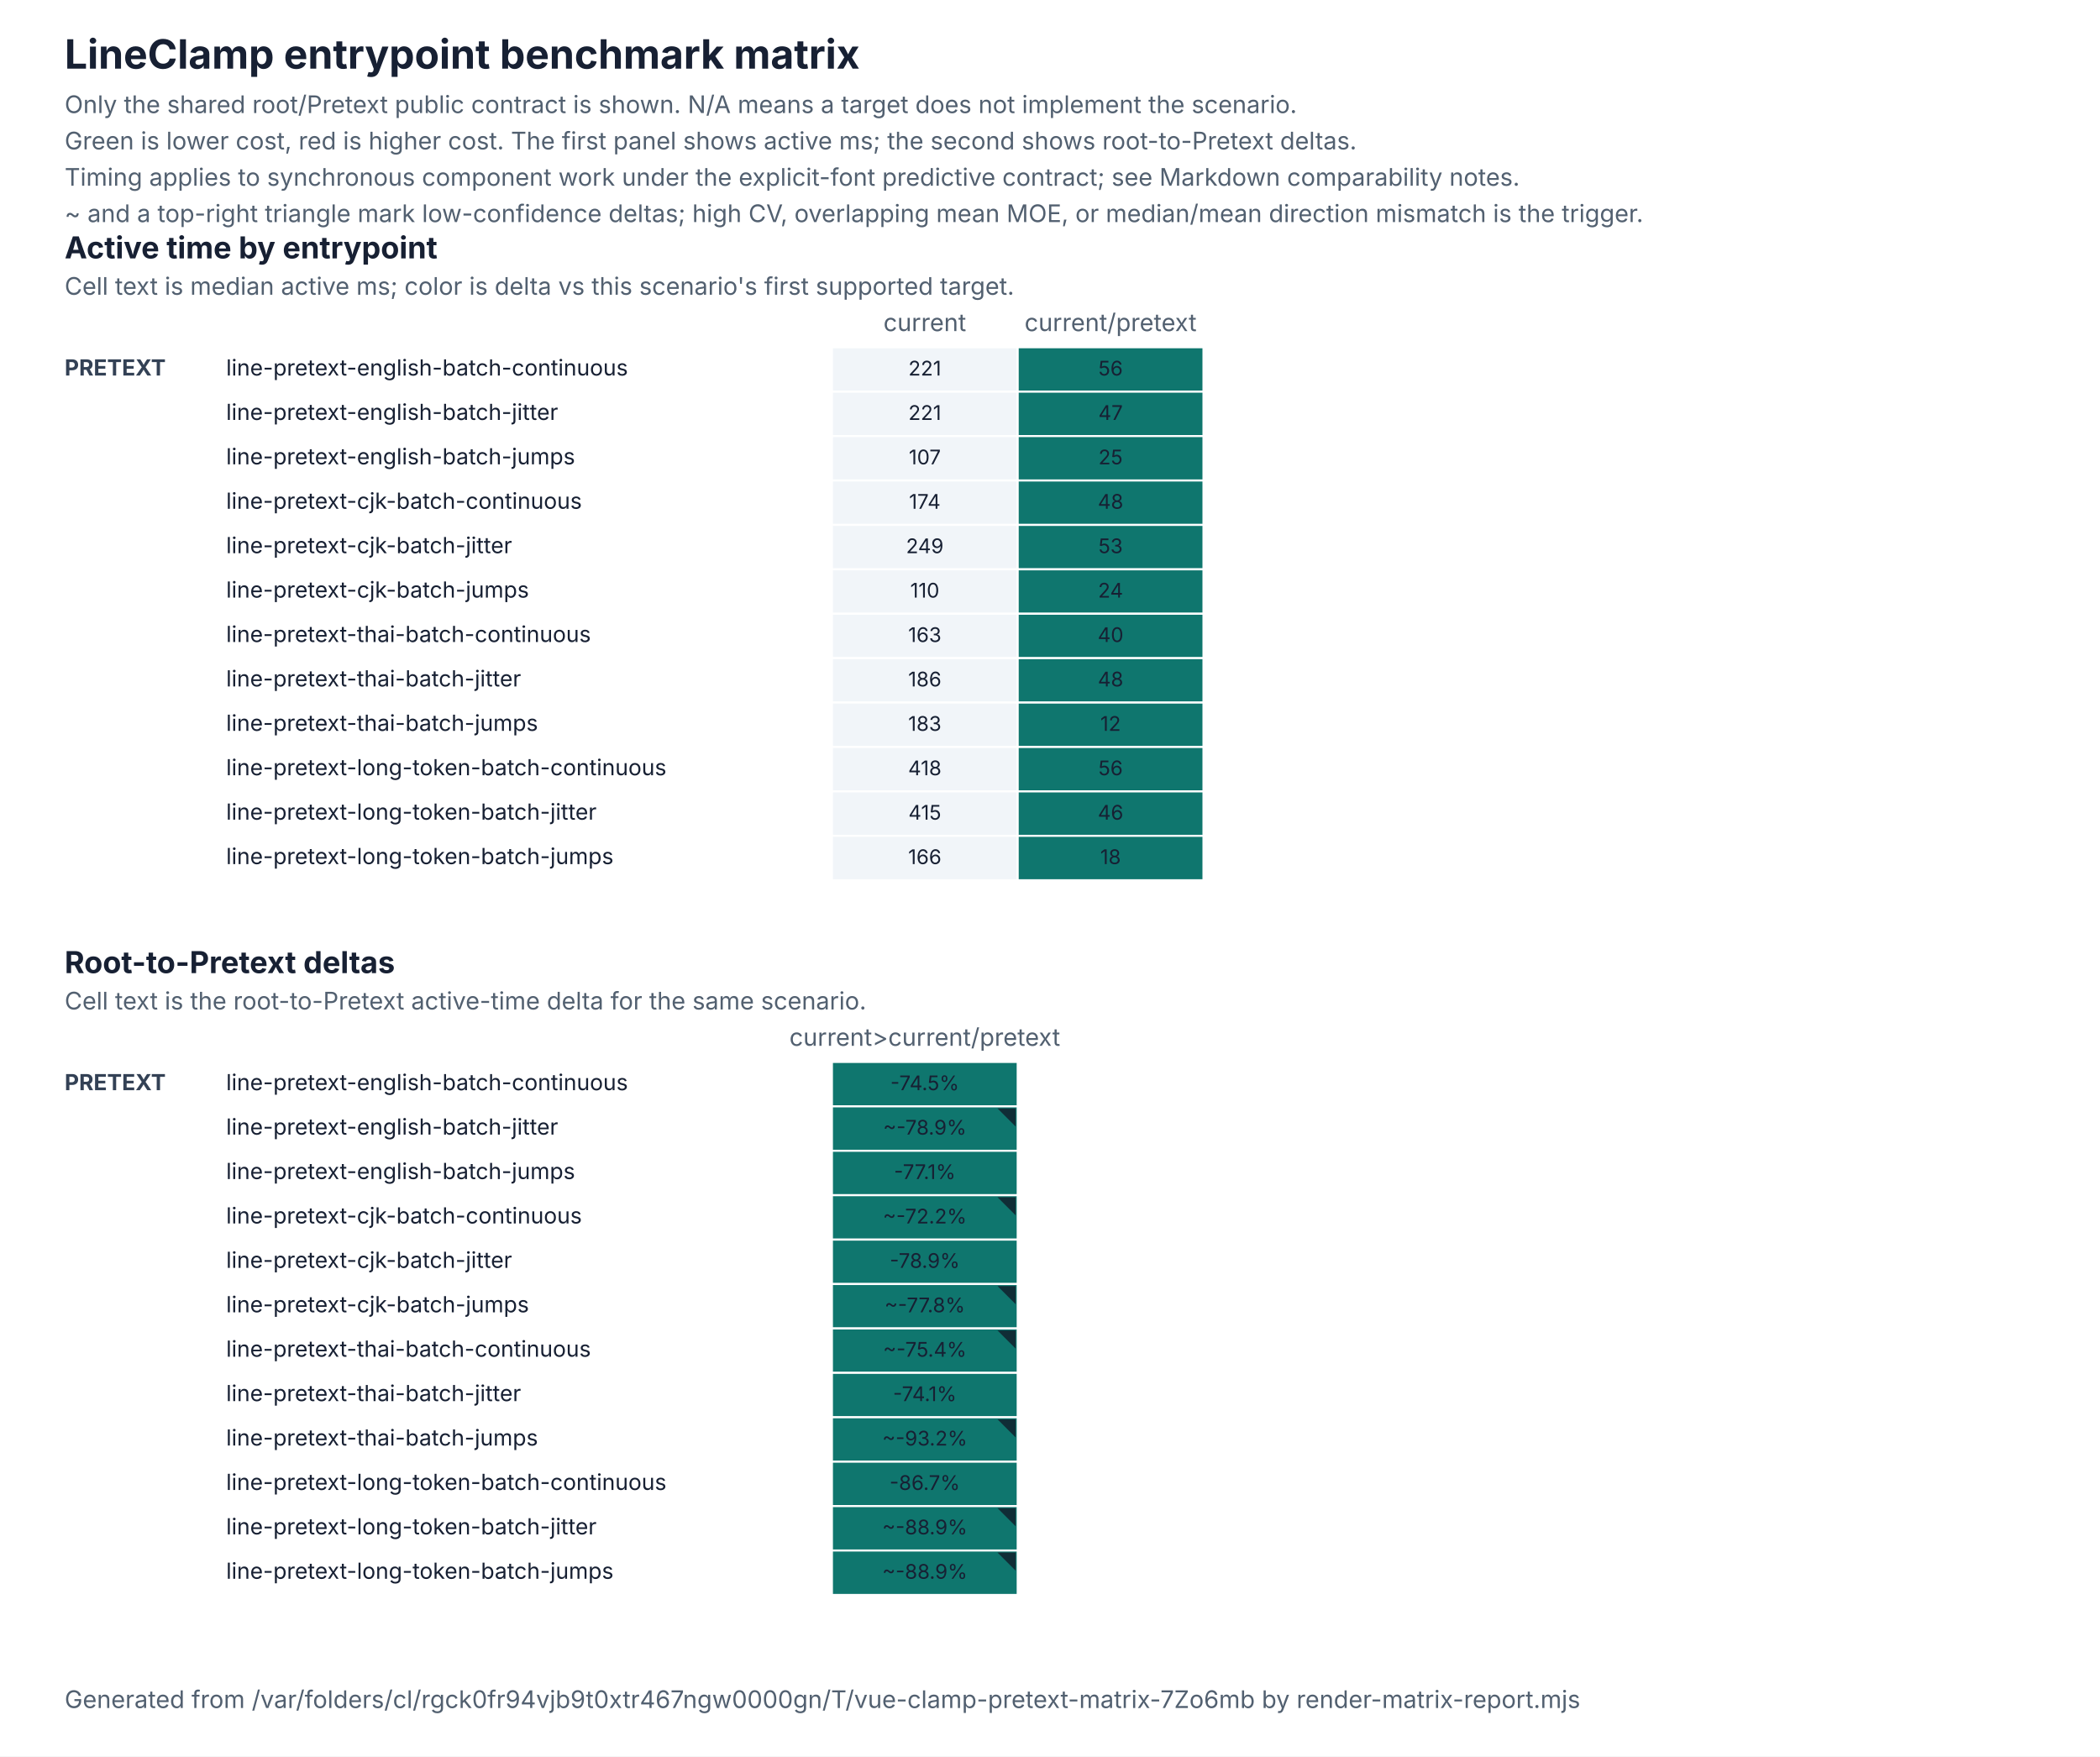
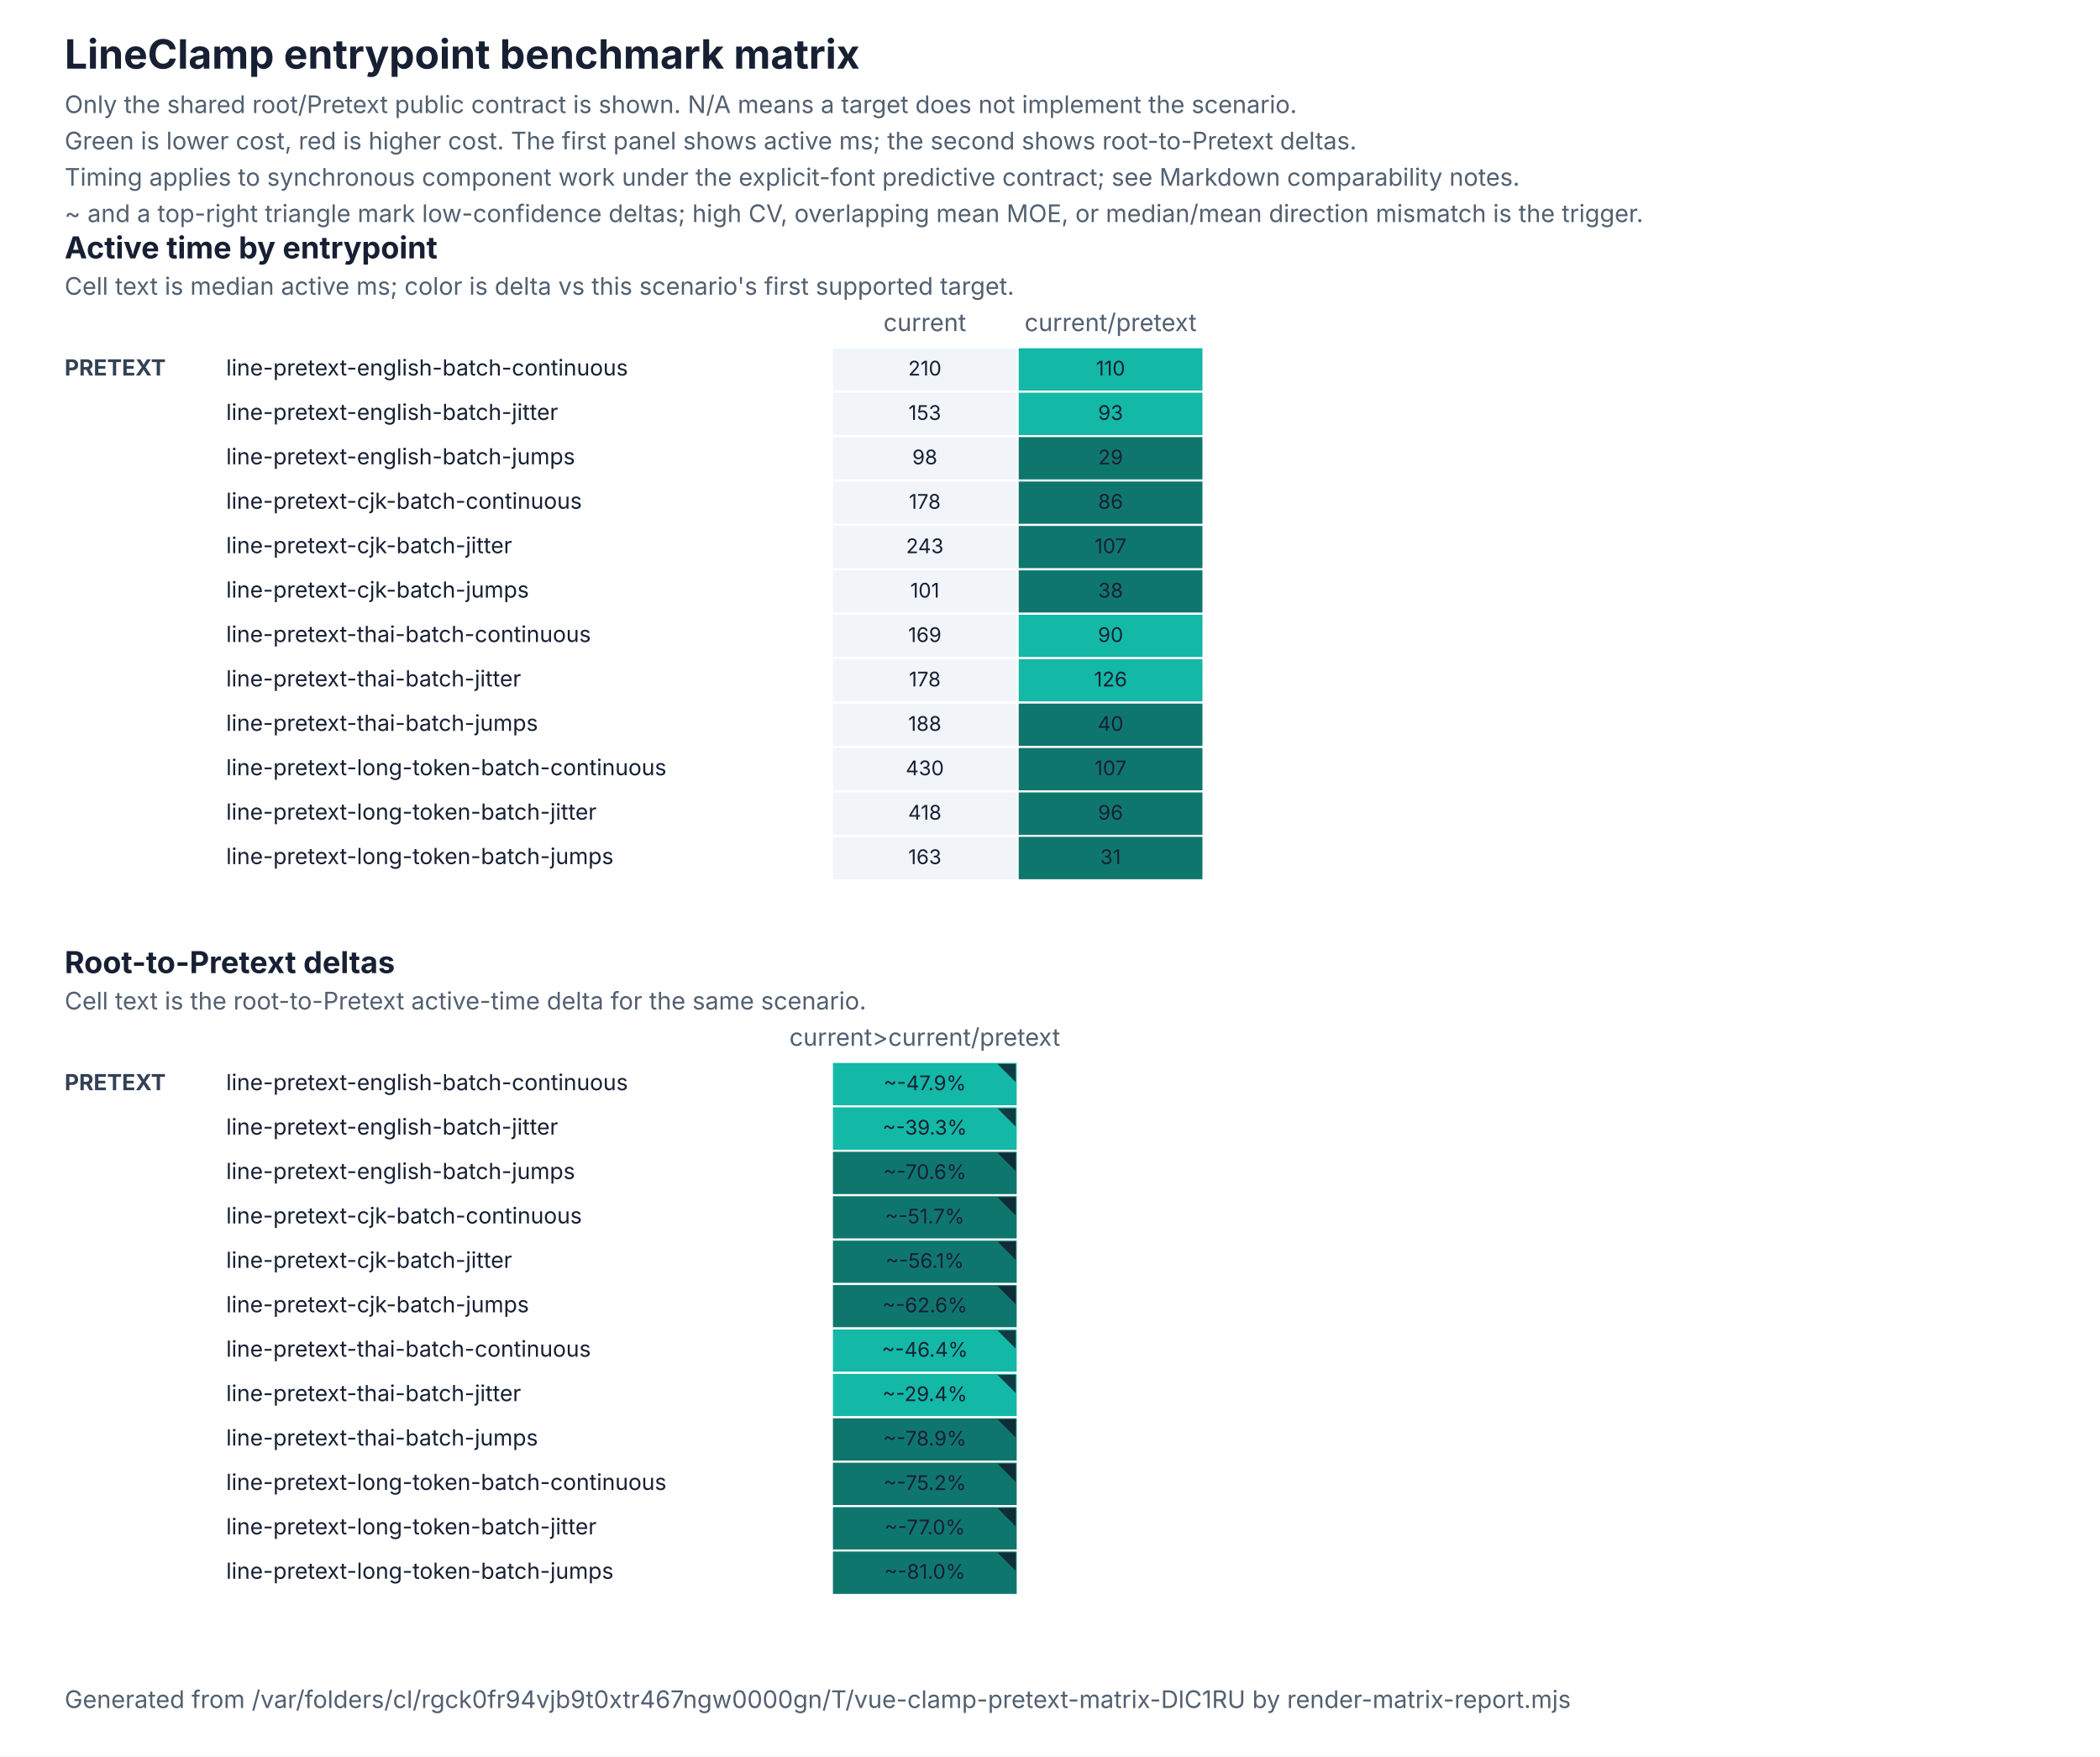
<svg xmlns="http://www.w3.org/2000/svg" width="1040" height="870" viewBox="0 0 1040 870" role="img" aria-labelledby="title desc">
  <style>
text{font-family:-apple-system,BlinkMacSystemFont,"Segoe UI",sans-serif;fill:#172033}.title{font-size:20px;font-weight:700}.panelTitle{font-size:15px;font-weight:700}.axis{font-size:12px;fill:#526070}.scenario{font-size:11px}.cellValue{font-size:10px}.cell{stroke:#fff;stroke-width:1}.group{font-size:11px;font-weight:700;fill:#334155}
</style>
  <rect width="100%" height="100%" fill="#ffffff" />
  <text class="title" x="32" y="34">LineClamp entrypoint benchmark matrix</text>
  <text class="axis" x="32" y="56">Only the shared root/Pretext public contract is shown. N/A means a target does not implement the scenario.</text>
  <text class="axis" x="32" y="74">Green is lower cost, red is higher cost. The first panel shows active ms; the second shows root-to-Pretext deltas.</text>
  <text class="axis" x="32" y="92">Timing applies to synchronous component work under the explicit-font predictive contract; see Markdown comparability notes.</text>
  <text class="axis" x="32" y="110">~ and a top-right triangle mark low-confidence deltas; high CV, overlapping mean MOE, or median/mean direction mismatch is the trigger.</text>
  <text class="panelTitle" x="32" y="128">Active time by entrypoint</text>
  <text class="axis" x="32" y="146">Cell text is median active ms; color is delta vs this scenario's first supported target.</text>
  <text class="axis" x="458" y="164" text-anchor="middle">current</text>
  <text class="axis" x="550" y="164" text-anchor="middle">current/pretext</text>
  <text class="group" x="32" y="186">PRETEXT</text>
  <text class="scenario" x="112" y="186">line-pretext-english-batch-continuous</text>
  <rect class="cell" x="412" y="172" width="92" height="22" fill="#f1f5f9" />
-   <text class="cellValue" x="458" y="186" text-anchor="middle">221</text>
-   <rect class="cell" x="504" y="172" width="92" height="22" fill="#0f766e" />
-   <text class="cellValue" x="550" y="186" text-anchor="middle">56</text>
+   <text class="cellValue" x="458" y="186" text-anchor="middle">210</text>
+   <rect class="cell" x="504" y="172" width="92" height="22" fill="#14b8a6" />
+   <text class="cellValue" x="550" y="186" text-anchor="middle">110</text>
  <text class="scenario" x="112" y="208">line-pretext-english-batch-jitter</text>
  <rect class="cell" x="412" y="194" width="92" height="22" fill="#f1f5f9" />
-   <text class="cellValue" x="458" y="208" text-anchor="middle">221</text>
-   <rect class="cell" x="504" y="194" width="92" height="22" fill="#0f766e" />
-   <text class="cellValue" x="550" y="208" text-anchor="middle">47</text>
+   <text class="cellValue" x="458" y="208" text-anchor="middle">153</text>
+   <rect class="cell" x="504" y="194" width="92" height="22" fill="#14b8a6" />
+   <text class="cellValue" x="550" y="208" text-anchor="middle">93</text>
  <text class="scenario" x="112" y="230">line-pretext-english-batch-jumps</text>
  <rect class="cell" x="412" y="216" width="92" height="22" fill="#f1f5f9" />
-   <text class="cellValue" x="458" y="230" text-anchor="middle">107</text>
+   <text class="cellValue" x="458" y="230" text-anchor="middle">98</text>
  <rect class="cell" x="504" y="216" width="92" height="22" fill="#0f766e" />
-   <text class="cellValue" x="550" y="230" text-anchor="middle">25</text>
+   <text class="cellValue" x="550" y="230" text-anchor="middle">29</text>
  <text class="scenario" x="112" y="252">line-pretext-cjk-batch-continuous</text>
  <rect class="cell" x="412" y="238" width="92" height="22" fill="#f1f5f9" />
-   <text class="cellValue" x="458" y="252" text-anchor="middle">174</text>
+   <text class="cellValue" x="458" y="252" text-anchor="middle">178</text>
  <rect class="cell" x="504" y="238" width="92" height="22" fill="#0f766e" />
-   <text class="cellValue" x="550" y="252" text-anchor="middle">48</text>
+   <text class="cellValue" x="550" y="252" text-anchor="middle">86</text>
  <text class="scenario" x="112" y="274">line-pretext-cjk-batch-jitter</text>
  <rect class="cell" x="412" y="260" width="92" height="22" fill="#f1f5f9" />
-   <text class="cellValue" x="458" y="274" text-anchor="middle">249</text>
+   <text class="cellValue" x="458" y="274" text-anchor="middle">243</text>
  <rect class="cell" x="504" y="260" width="92" height="22" fill="#0f766e" />
-   <text class="cellValue" x="550" y="274" text-anchor="middle">53</text>
+   <text class="cellValue" x="550" y="274" text-anchor="middle">107</text>
  <text class="scenario" x="112" y="296">line-pretext-cjk-batch-jumps</text>
  <rect class="cell" x="412" y="282" width="92" height="22" fill="#f1f5f9" />
-   <text class="cellValue" x="458" y="296" text-anchor="middle">110</text>
+   <text class="cellValue" x="458" y="296" text-anchor="middle">101</text>
  <rect class="cell" x="504" y="282" width="92" height="22" fill="#0f766e" />
-   <text class="cellValue" x="550" y="296" text-anchor="middle">24</text>
+   <text class="cellValue" x="550" y="296" text-anchor="middle">38</text>
  <text class="scenario" x="112" y="318">line-pretext-thai-batch-continuous</text>
  <rect class="cell" x="412" y="304" width="92" height="22" fill="#f1f5f9" />
-   <text class="cellValue" x="458" y="318" text-anchor="middle">163</text>
-   <rect class="cell" x="504" y="304" width="92" height="22" fill="#0f766e" />
-   <text class="cellValue" x="550" y="318" text-anchor="middle">40</text>
+   <text class="cellValue" x="458" y="318" text-anchor="middle">169</text>
+   <rect class="cell" x="504" y="304" width="92" height="22" fill="#14b8a6" />
+   <text class="cellValue" x="550" y="318" text-anchor="middle">90</text>
  <text class="scenario" x="112" y="340">line-pretext-thai-batch-jitter</text>
  <rect class="cell" x="412" y="326" width="92" height="22" fill="#f1f5f9" />
-   <text class="cellValue" x="458" y="340" text-anchor="middle">186</text>
-   <rect class="cell" x="504" y="326" width="92" height="22" fill="#0f766e" />
-   <text class="cellValue" x="550" y="340" text-anchor="middle">48</text>
+   <text class="cellValue" x="458" y="340" text-anchor="middle">178</text>
+   <rect class="cell" x="504" y="326" width="92" height="22" fill="#14b8a6" />
+   <text class="cellValue" x="550" y="340" text-anchor="middle">126</text>
  <text class="scenario" x="112" y="362">line-pretext-thai-batch-jumps</text>
  <rect class="cell" x="412" y="348" width="92" height="22" fill="#f1f5f9" />
-   <text class="cellValue" x="458" y="362" text-anchor="middle">183</text>
+   <text class="cellValue" x="458" y="362" text-anchor="middle">188</text>
  <rect class="cell" x="504" y="348" width="92" height="22" fill="#0f766e" />
-   <text class="cellValue" x="550" y="362" text-anchor="middle">12</text>
+   <text class="cellValue" x="550" y="362" text-anchor="middle">40</text>
  <text class="scenario" x="112" y="384">line-pretext-long-token-batch-continuous</text>
  <rect class="cell" x="412" y="370" width="92" height="22" fill="#f1f5f9" />
-   <text class="cellValue" x="458" y="384" text-anchor="middle">418</text>
+   <text class="cellValue" x="458" y="384" text-anchor="middle">430</text>
  <rect class="cell" x="504" y="370" width="92" height="22" fill="#0f766e" />
-   <text class="cellValue" x="550" y="384" text-anchor="middle">56</text>
+   <text class="cellValue" x="550" y="384" text-anchor="middle">107</text>
  <text class="scenario" x="112" y="406">line-pretext-long-token-batch-jitter</text>
  <rect class="cell" x="412" y="392" width="92" height="22" fill="#f1f5f9" />
-   <text class="cellValue" x="458" y="406" text-anchor="middle">415</text>
+   <text class="cellValue" x="458" y="406" text-anchor="middle">418</text>
  <rect class="cell" x="504" y="392" width="92" height="22" fill="#0f766e" />
-   <text class="cellValue" x="550" y="406" text-anchor="middle">46</text>
+   <text class="cellValue" x="550" y="406" text-anchor="middle">96</text>
  <text class="scenario" x="112" y="428">line-pretext-long-token-batch-jumps</text>
  <rect class="cell" x="412" y="414" width="92" height="22" fill="#f1f5f9" />
-   <text class="cellValue" x="458" y="428" text-anchor="middle">166</text>
+   <text class="cellValue" x="458" y="428" text-anchor="middle">163</text>
  <rect class="cell" x="504" y="414" width="92" height="22" fill="#0f766e" />
-   <text class="cellValue" x="550" y="428" text-anchor="middle">18</text>
+   <text class="cellValue" x="550" y="428" text-anchor="middle">31</text>
  <text class="panelTitle" x="32" y="482">Root-to-Pretext deltas</text>
  <text class="axis" x="32" y="500">Cell text is the root-to-Pretext active-time delta for the same scenario.</text>
  <text class="axis" x="458" y="518" text-anchor="middle">current&gt;current/pretext</text>
  <text class="group" x="32" y="540">PRETEXT</text>
  <text class="scenario" x="112" y="540">line-pretext-english-batch-continuous</text>
-   <rect class="cell" x="412" y="526" width="92" height="22" fill="#0f766e" />
-   <text class="cellValue" x="458" y="540" text-anchor="middle">-74.5%</text>
+   <rect class="cell" x="412" y="526" width="92" height="22" fill="#14b8a6" />
+   <polygon points="494,527 503,527 503,536" fill="#111827" opacity="0.78" />
+   <text class="cellValue" x="458" y="540" text-anchor="middle">~-47.9%</text>
  <text class="scenario" x="112" y="562">line-pretext-english-batch-jitter</text>
-   <rect class="cell" x="412" y="548" width="92" height="22" fill="#0f766e" />
+   <rect class="cell" x="412" y="548" width="92" height="22" fill="#14b8a6" />
  <polygon points="494,549 503,549 503,558" fill="#111827" opacity="0.78" />
-   <text class="cellValue" x="458" y="562" text-anchor="middle">~-78.9%</text>
+   <text class="cellValue" x="458" y="562" text-anchor="middle">~-39.3%</text>
  <text class="scenario" x="112" y="584">line-pretext-english-batch-jumps</text>
  <rect class="cell" x="412" y="570" width="92" height="22" fill="#0f766e" />
-   <text class="cellValue" x="458" y="584" text-anchor="middle">-77.1%</text>
+   <polygon points="494,571 503,571 503,580" fill="#111827" opacity="0.78" />
+   <text class="cellValue" x="458" y="584" text-anchor="middle">~-70.6%</text>
  <text class="scenario" x="112" y="606">line-pretext-cjk-batch-continuous</text>
  <rect class="cell" x="412" y="592" width="92" height="22" fill="#0f766e" />
  <polygon points="494,593 503,593 503,602" fill="#111827" opacity="0.78" />
-   <text class="cellValue" x="458" y="606" text-anchor="middle">~-72.2%</text>
+   <text class="cellValue" x="458" y="606" text-anchor="middle">~-51.7%</text>
  <text class="scenario" x="112" y="628">line-pretext-cjk-batch-jitter</text>
  <rect class="cell" x="412" y="614" width="92" height="22" fill="#0f766e" />
-   <text class="cellValue" x="458" y="628" text-anchor="middle">-78.9%</text>
+   <polygon points="494,615 503,615 503,624" fill="#111827" opacity="0.78" />
+   <text class="cellValue" x="458" y="628" text-anchor="middle">~-56.1%</text>
  <text class="scenario" x="112" y="650">line-pretext-cjk-batch-jumps</text>
  <rect class="cell" x="412" y="636" width="92" height="22" fill="#0f766e" />
  <polygon points="494,637 503,637 503,646" fill="#111827" opacity="0.78" />
-   <text class="cellValue" x="458" y="650" text-anchor="middle">~-77.8%</text>
+   <text class="cellValue" x="458" y="650" text-anchor="middle">~-62.6%</text>
  <text class="scenario" x="112" y="672">line-pretext-thai-batch-continuous</text>
-   <rect class="cell" x="412" y="658" width="92" height="22" fill="#0f766e" />
+   <rect class="cell" x="412" y="658" width="92" height="22" fill="#14b8a6" />
  <polygon points="494,659 503,659 503,668" fill="#111827" opacity="0.78" />
-   <text class="cellValue" x="458" y="672" text-anchor="middle">~-75.4%</text>
+   <text class="cellValue" x="458" y="672" text-anchor="middle">~-46.4%</text>
  <text class="scenario" x="112" y="694">line-pretext-thai-batch-jitter</text>
-   <rect class="cell" x="412" y="680" width="92" height="22" fill="#0f766e" />
-   <text class="cellValue" x="458" y="694" text-anchor="middle">-74.1%</text>
+   <rect class="cell" x="412" y="680" width="92" height="22" fill="#14b8a6" />
+   <polygon points="494,681 503,681 503,690" fill="#111827" opacity="0.78" />
+   <text class="cellValue" x="458" y="694" text-anchor="middle">~-29.4%</text>
  <text class="scenario" x="112" y="716">line-pretext-thai-batch-jumps</text>
  <rect class="cell" x="412" y="702" width="92" height="22" fill="#0f766e" />
  <polygon points="494,703 503,703 503,712" fill="#111827" opacity="0.78" />
-   <text class="cellValue" x="458" y="716" text-anchor="middle">~-93.2%</text>
+   <text class="cellValue" x="458" y="716" text-anchor="middle">~-78.9%</text>
  <text class="scenario" x="112" y="738">line-pretext-long-token-batch-continuous</text>
  <rect class="cell" x="412" y="724" width="92" height="22" fill="#0f766e" />
-   <text class="cellValue" x="458" y="738" text-anchor="middle">-86.7%</text>
+   <polygon points="494,725 503,725 503,734" fill="#111827" opacity="0.78" />
+   <text class="cellValue" x="458" y="738" text-anchor="middle">~-75.2%</text>
  <text class="scenario" x="112" y="760">line-pretext-long-token-batch-jitter</text>
  <rect class="cell" x="412" y="746" width="92" height="22" fill="#0f766e" />
  <polygon points="494,747 503,747 503,756" fill="#111827" opacity="0.78" />
-   <text class="cellValue" x="458" y="760" text-anchor="middle">~-88.9%</text>
+   <text class="cellValue" x="458" y="760" text-anchor="middle">~-77.0%</text>
  <text class="scenario" x="112" y="782">line-pretext-long-token-batch-jumps</text>
  <rect class="cell" x="412" y="768" width="92" height="22" fill="#0f766e" />
  <polygon points="494,769 503,769 503,778" fill="#111827" opacity="0.78" />
-   <text class="cellValue" x="458" y="782" text-anchor="middle">~-88.9%</text>
-   <text class="axis" x="32" y="846">Generated from /var/folders/cl/rgck0fr94vjb9t0xtr467ngw0000gn/T/vue-clamp-pretext-matrix-7Zo6mb by render-matrix-report.mjs</text>
+   <text class="cellValue" x="458" y="782" text-anchor="middle">~-81.0%</text>
+   <text class="axis" x="32" y="846">Generated from /var/folders/cl/rgck0fr94vjb9t0xtr467ngw0000gn/T/vue-clamp-pretext-matrix-DlC1RU by render-matrix-report.mjs</text>
</svg>
